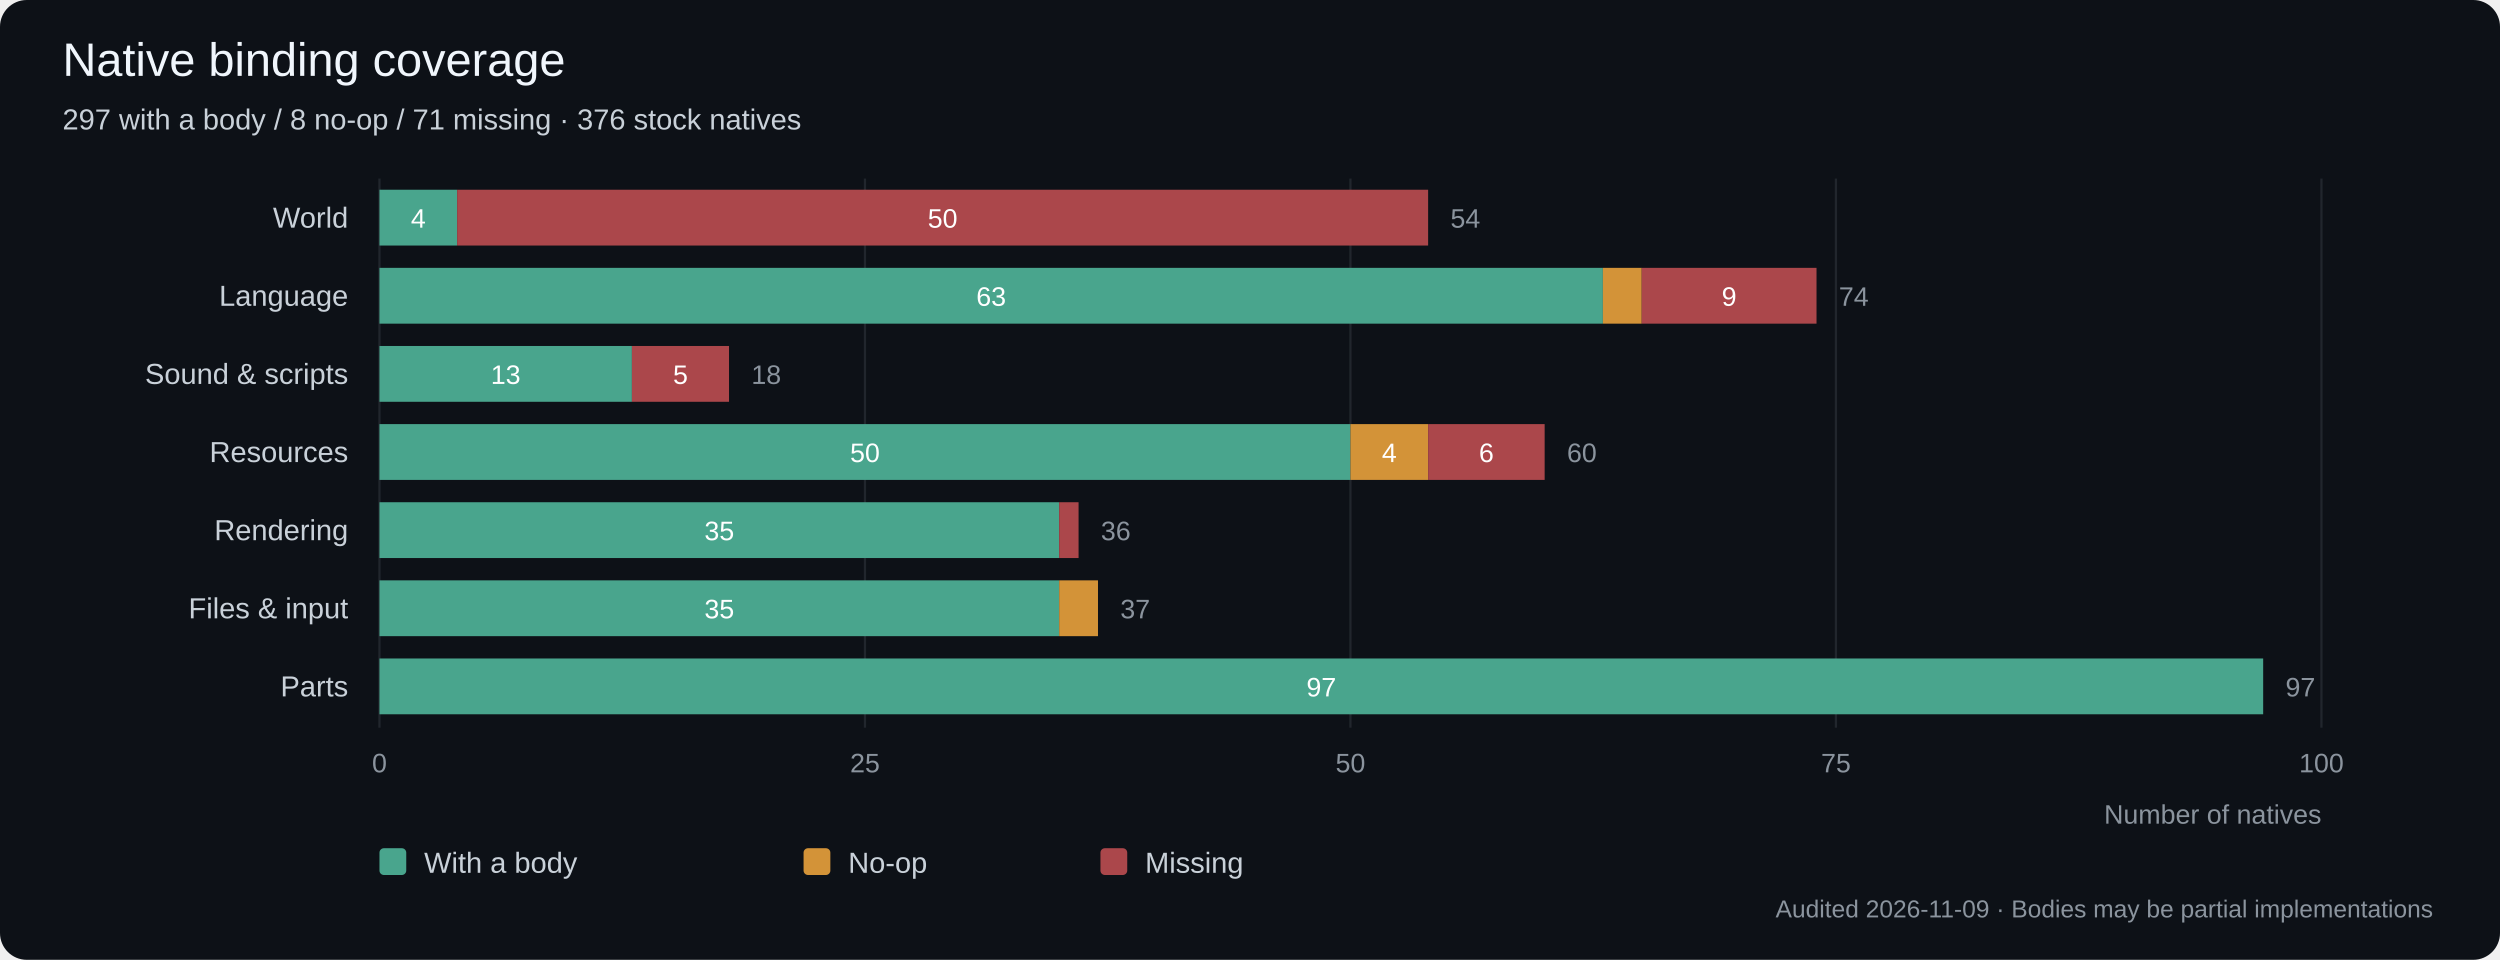
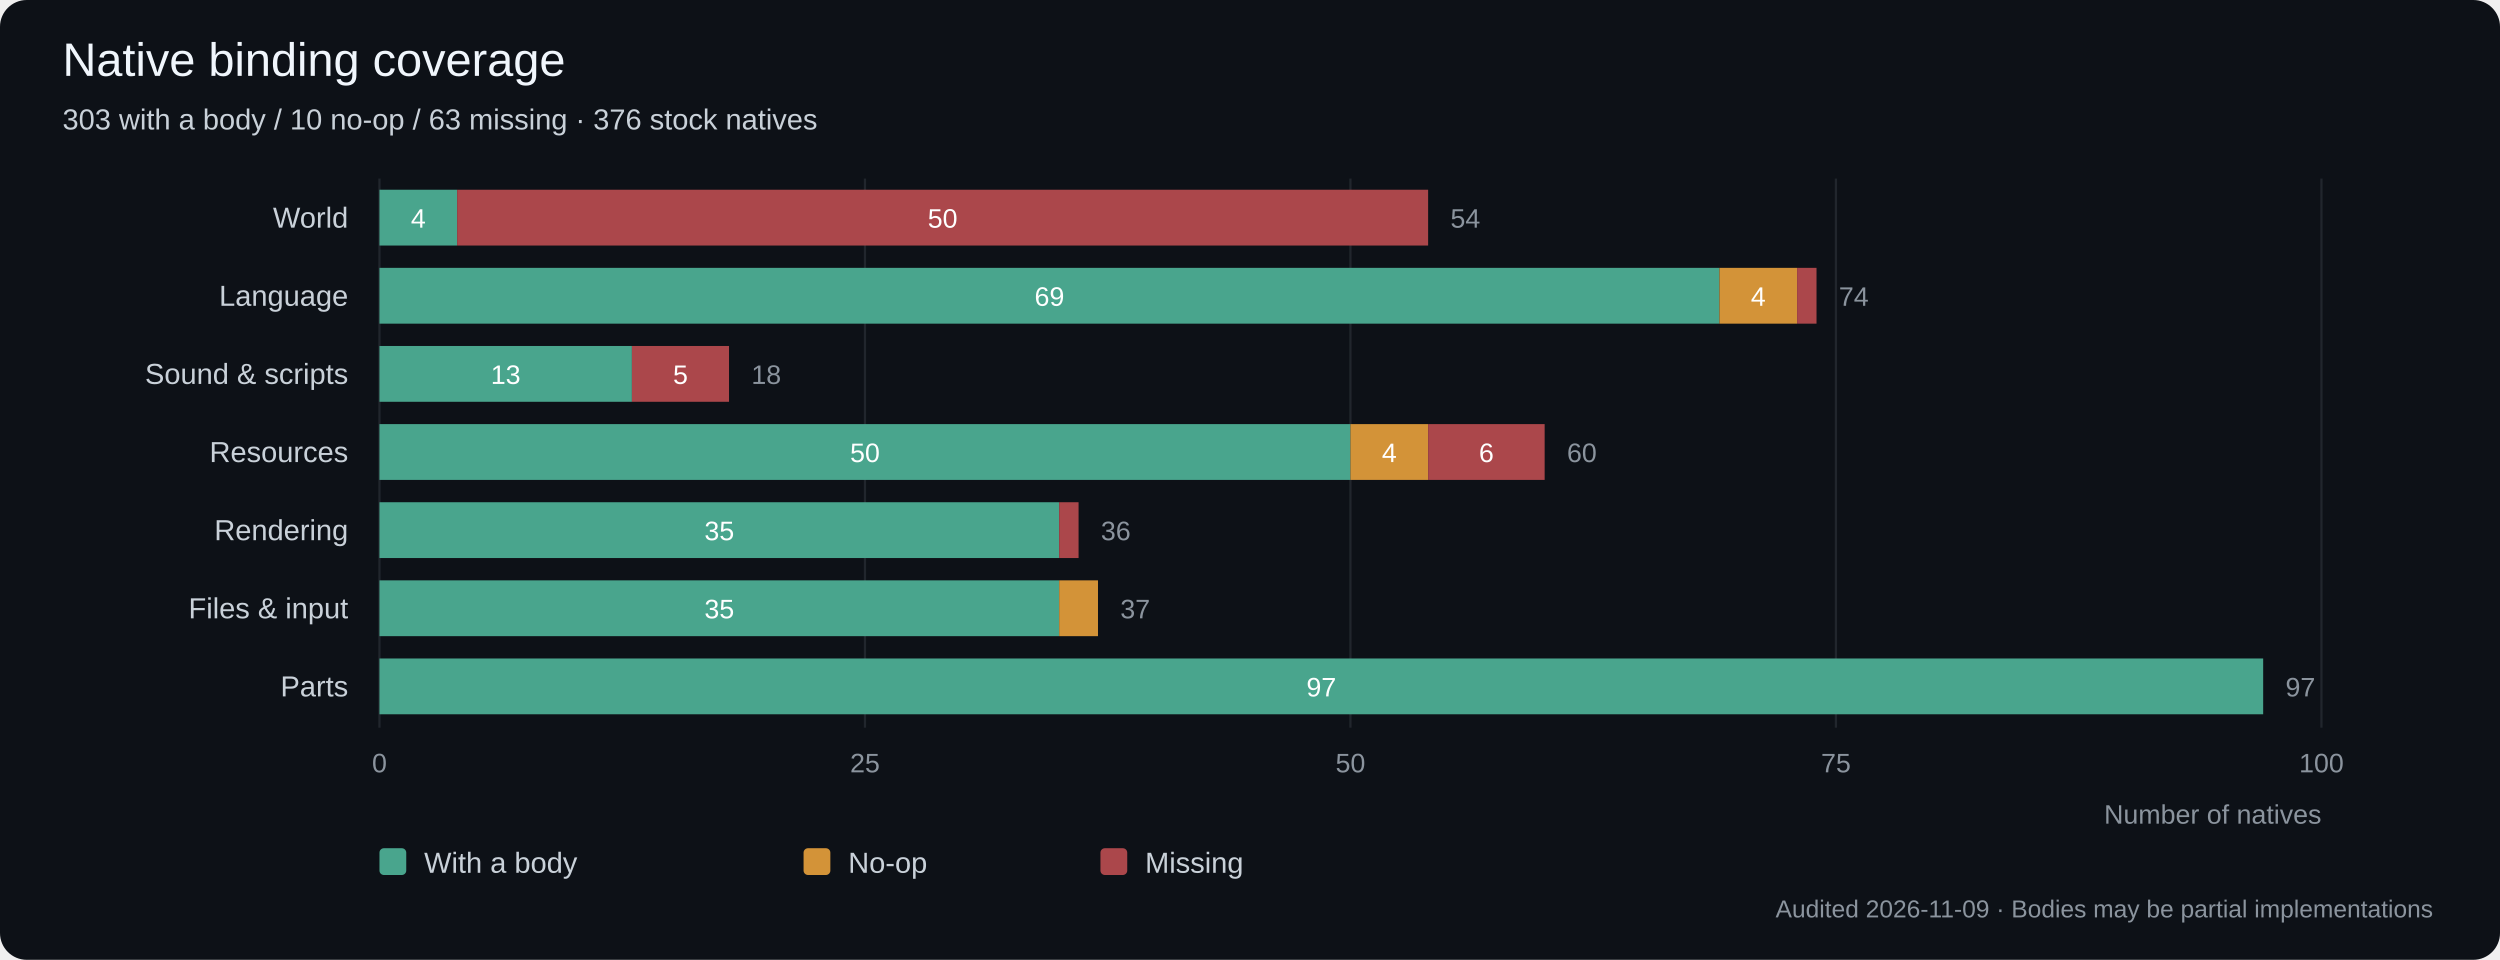
<svg xmlns="http://www.w3.org/2000/svg" width="1120" height="430" viewBox="0 0 1120 430" role="img" aria-labelledby="title desc">
  <rect width="1120" height="430" rx="12" fill="#0d1117" />
  <g font-family="Segoe UI,Arial,sans-serif">
    <text x="28" y="34" font-size="21" fill="#f0f6fc" text-anchor="start">Native binding coverage</text>
-     <text x="28" y="58" font-size="13" fill="#c9d1d9" text-anchor="start">297 with a body  /  8 no-op  /  71 missing  ·  376 stock natives</text>
+     <text x="28" y="58" font-size="13" fill="#c9d1d9" text-anchor="start">303 with a body  /  10 no-op  /  63 missing  ·  376 stock natives</text>
    <line x1="170.0" x2="170.0" y1="80" y2="326" stroke="#21262d" />
    <text x="170.0" y="346" font-size="12" fill="#8b949e" text-anchor="middle">0</text>
    <line x1="387.5" x2="387.5" y1="80" y2="326" stroke="#21262d" />
    <text x="387.5" y="346" font-size="12" fill="#8b949e" text-anchor="middle">25</text>
    <line x1="605.0" x2="605.0" y1="80" y2="326" stroke="#21262d" />
    <text x="605.0" y="346" font-size="12" fill="#8b949e" text-anchor="middle">50</text>
    <line x1="822.5" x2="822.5" y1="80" y2="326" stroke="#21262d" />
    <text x="822.5" y="346" font-size="12" fill="#8b949e" text-anchor="middle">75</text>
    <line x1="1040.0" x2="1040.0" y1="80" y2="326" stroke="#21262d" />
    <text x="1040.0" y="346" font-size="12" fill="#8b949e" text-anchor="middle">100</text>
    <text x="156" y="102" font-size="13" fill="#c9d1d9" text-anchor="end">World</text>
    <rect x="170" y="85" width="34.8" height="25" fill="#49a58d" />
    <text x="187.4" y="102" font-size="12" fill="#ffffff" text-anchor="middle">4</text>
    <rect x="204.8" y="85" width="435" height="25" fill="#ab474b" />
    <text x="422.3" y="102" font-size="12" fill="#ffffff" text-anchor="middle">50</text>
    <text x="649.8" y="102" font-size="12" fill="#8b949e" text-anchor="start">54</text>
    <text x="156" y="137" font-size="13" fill="#c9d1d9" text-anchor="end">Language</text>
-     <rect x="170" y="120" width="548.1" height="25" fill="#49a58d" />
-     <text x="444.05" y="137" font-size="12" fill="#ffffff" text-anchor="middle">63</text>
-     <rect x="718.1" y="120" width="17.4" height="25" fill="#d39338" />
-     <rect x="735.5" y="120" width="78.3" height="25" fill="#ab474b" />
-     <text x="774.65" y="137" font-size="12" fill="#ffffff" text-anchor="middle">9</text>
+     <rect x="170" y="120" width="600.3" height="25" fill="#49a58d" />
+     <text x="470.15" y="137" font-size="12" fill="#ffffff" text-anchor="middle">69</text>
+     <rect x="770.3" y="120" width="34.8" height="25" fill="#d39338" />
+     <text x="787.7" y="137" font-size="12" fill="#ffffff" text-anchor="middle">4</text>
+     <rect x="805.1" y="120" width="8.7" height="25" fill="#ab474b" />
    <text x="823.8" y="137" font-size="12" fill="#8b949e" text-anchor="start">74</text>
    <text x="156" y="172" font-size="13" fill="#c9d1d9" text-anchor="end">Sound &amp; scripts</text>
    <rect x="170" y="155" width="113.1" height="25" fill="#49a58d" />
    <text x="226.55" y="172" font-size="12" fill="#ffffff" text-anchor="middle">13</text>
    <rect x="283.1" y="155" width="43.5" height="25" fill="#ab474b" />
    <text x="304.85" y="172" font-size="12" fill="#ffffff" text-anchor="middle">5</text>
    <text x="336.6" y="172" font-size="12" fill="#8b949e" text-anchor="start">18</text>
    <text x="156" y="207" font-size="13" fill="#c9d1d9" text-anchor="end">Resources</text>
    <rect x="170" y="190" width="435" height="25" fill="#49a58d" />
    <text x="387.5" y="207" font-size="12" fill="#ffffff" text-anchor="middle">50</text>
    <rect x="605.0" y="190" width="34.8" height="25" fill="#d39338" />
    <text x="622.4" y="207" font-size="12" fill="#ffffff" text-anchor="middle">4</text>
    <rect x="639.8" y="190" width="52.2" height="25" fill="#ab474b" />
    <text x="665.9" y="207" font-size="12" fill="#ffffff" text-anchor="middle">6</text>
    <text x="702.0" y="207" font-size="12" fill="#8b949e" text-anchor="start">60</text>
    <text x="156" y="242" font-size="13" fill="#c9d1d9" text-anchor="end">Rendering</text>
    <rect x="170" y="225" width="304.5" height="25" fill="#49a58d" />
    <text x="322.25" y="242" font-size="12" fill="#ffffff" text-anchor="middle">35</text>
    <rect x="474.5" y="225" width="8.7" height="25" fill="#ab474b" />
    <text x="493.2" y="242" font-size="12" fill="#8b949e" text-anchor="start">36</text>
    <text x="156" y="277" font-size="13" fill="#c9d1d9" text-anchor="end">Files &amp; input</text>
    <rect x="170" y="260" width="304.5" height="25" fill="#49a58d" />
    <text x="322.25" y="277" font-size="12" fill="#ffffff" text-anchor="middle">35</text>
    <rect x="474.5" y="260" width="17.4" height="25" fill="#d39338" />
    <text x="501.9" y="277" font-size="12" fill="#8b949e" text-anchor="start">37</text>
    <text x="156" y="312" font-size="13" fill="#c9d1d9" text-anchor="end">Parts</text>
    <rect x="170" y="295" width="843.9" height="25" fill="#49a58d" />
    <text x="591.95" y="312" font-size="12" fill="#ffffff" text-anchor="middle">97</text>
    <text x="1023.9" y="312" font-size="12" fill="#8b949e" text-anchor="start">97</text>
    <text x="1040" y="369" font-size="12" fill="#8b949e" text-anchor="end">Number of natives</text>
    <rect x="170" y="380" width="12" height="12" rx="2" fill="#49a58d" />
    <text x="190" y="391" font-size="13" fill="#c9d1d9" text-anchor="start">With a body</text>
    <rect x="360" y="380" width="12" height="12" rx="2" fill="#d39338" />
    <text x="380" y="391" font-size="13" fill="#c9d1d9" text-anchor="start">No-op</text>
    <rect x="493" y="380" width="12" height="12" rx="2" fill="#ab474b" />
    <text x="513" y="391" font-size="13" fill="#c9d1d9" text-anchor="start">Missing</text>
    <text x="1090" y="411" font-size="11" fill="#8b949e" text-anchor="end">Audited 2026-11-09 · Bodies may be partial implementations</text>
  </g>
</svg>
